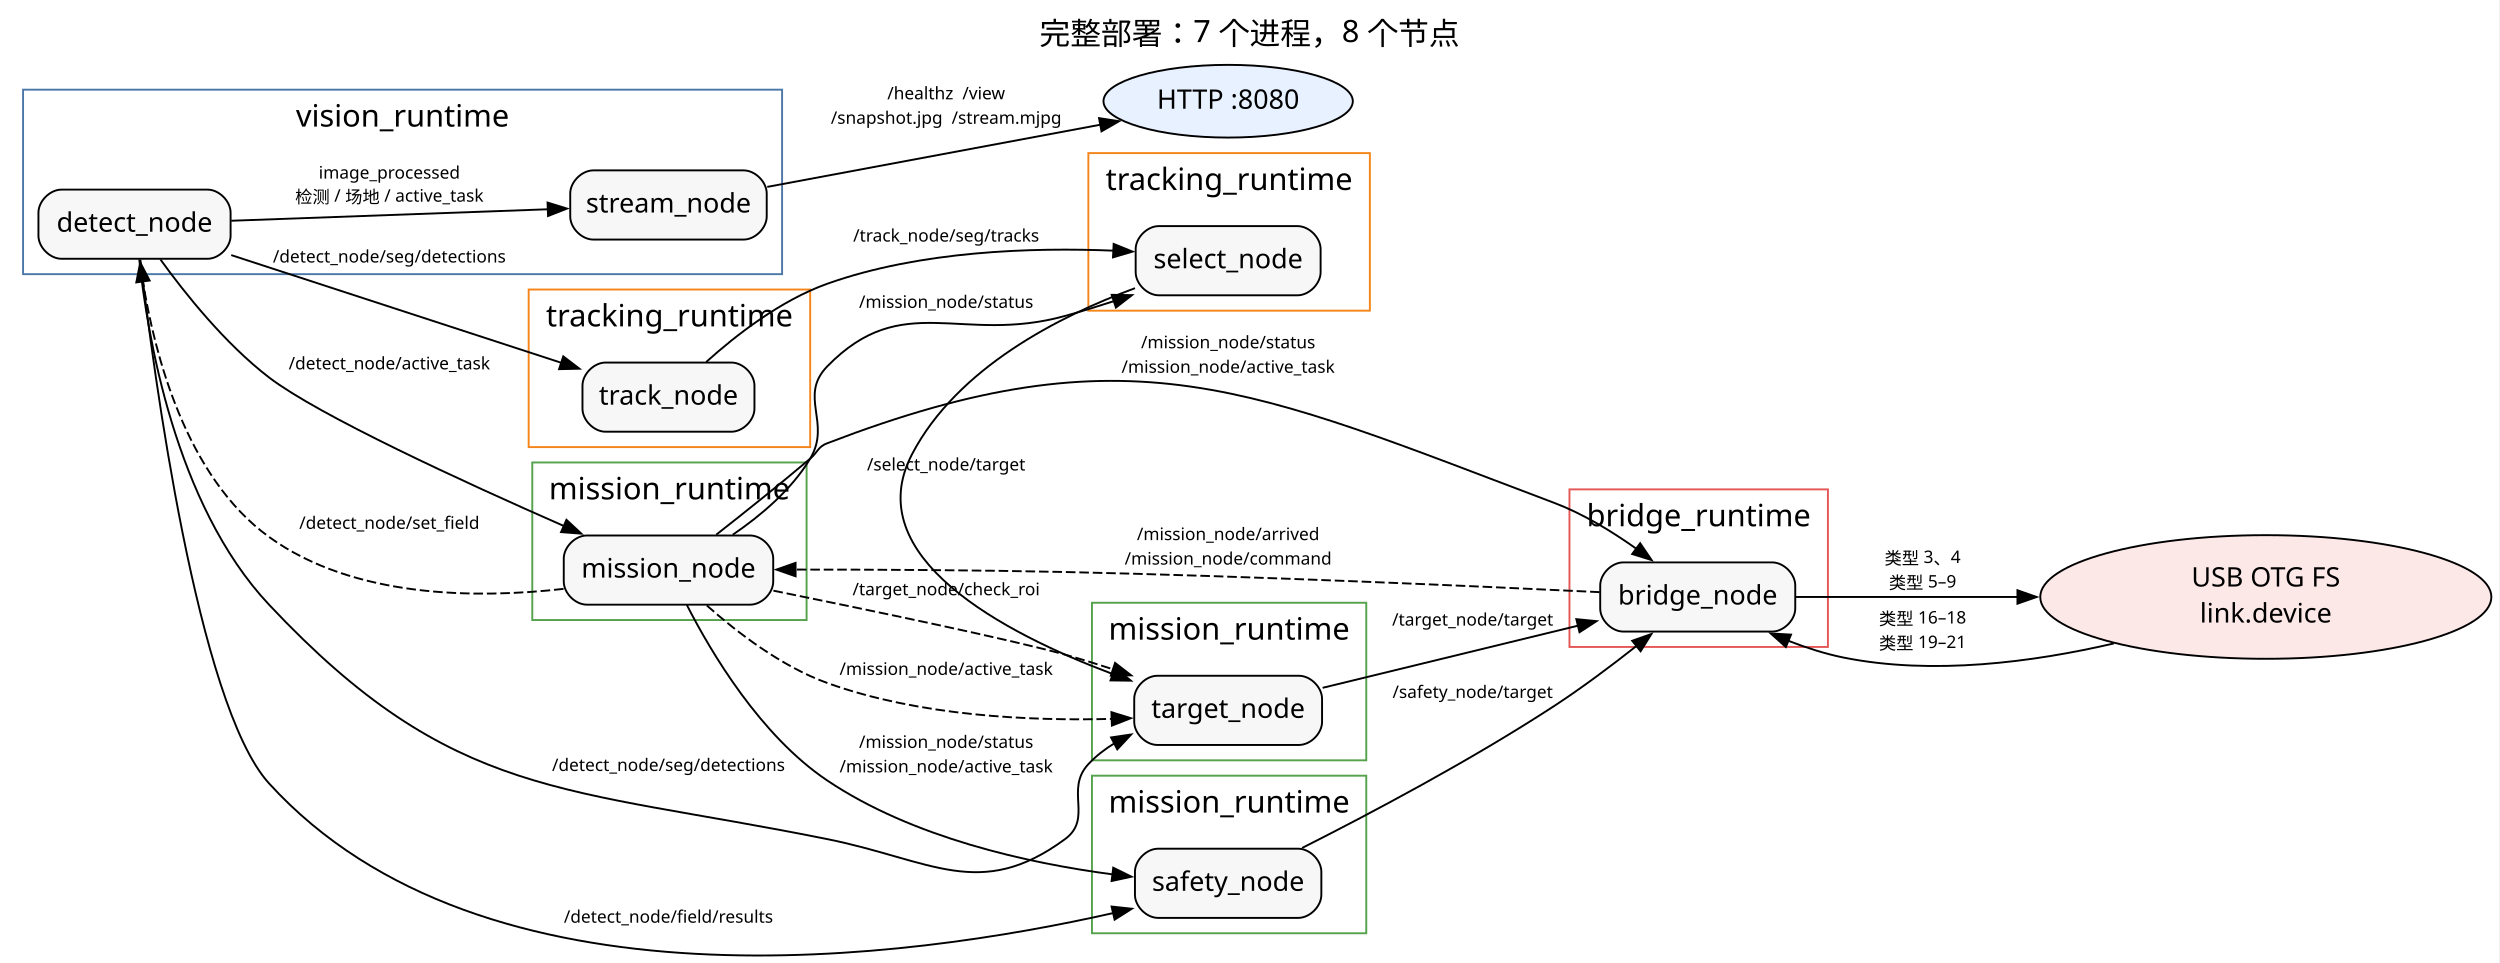
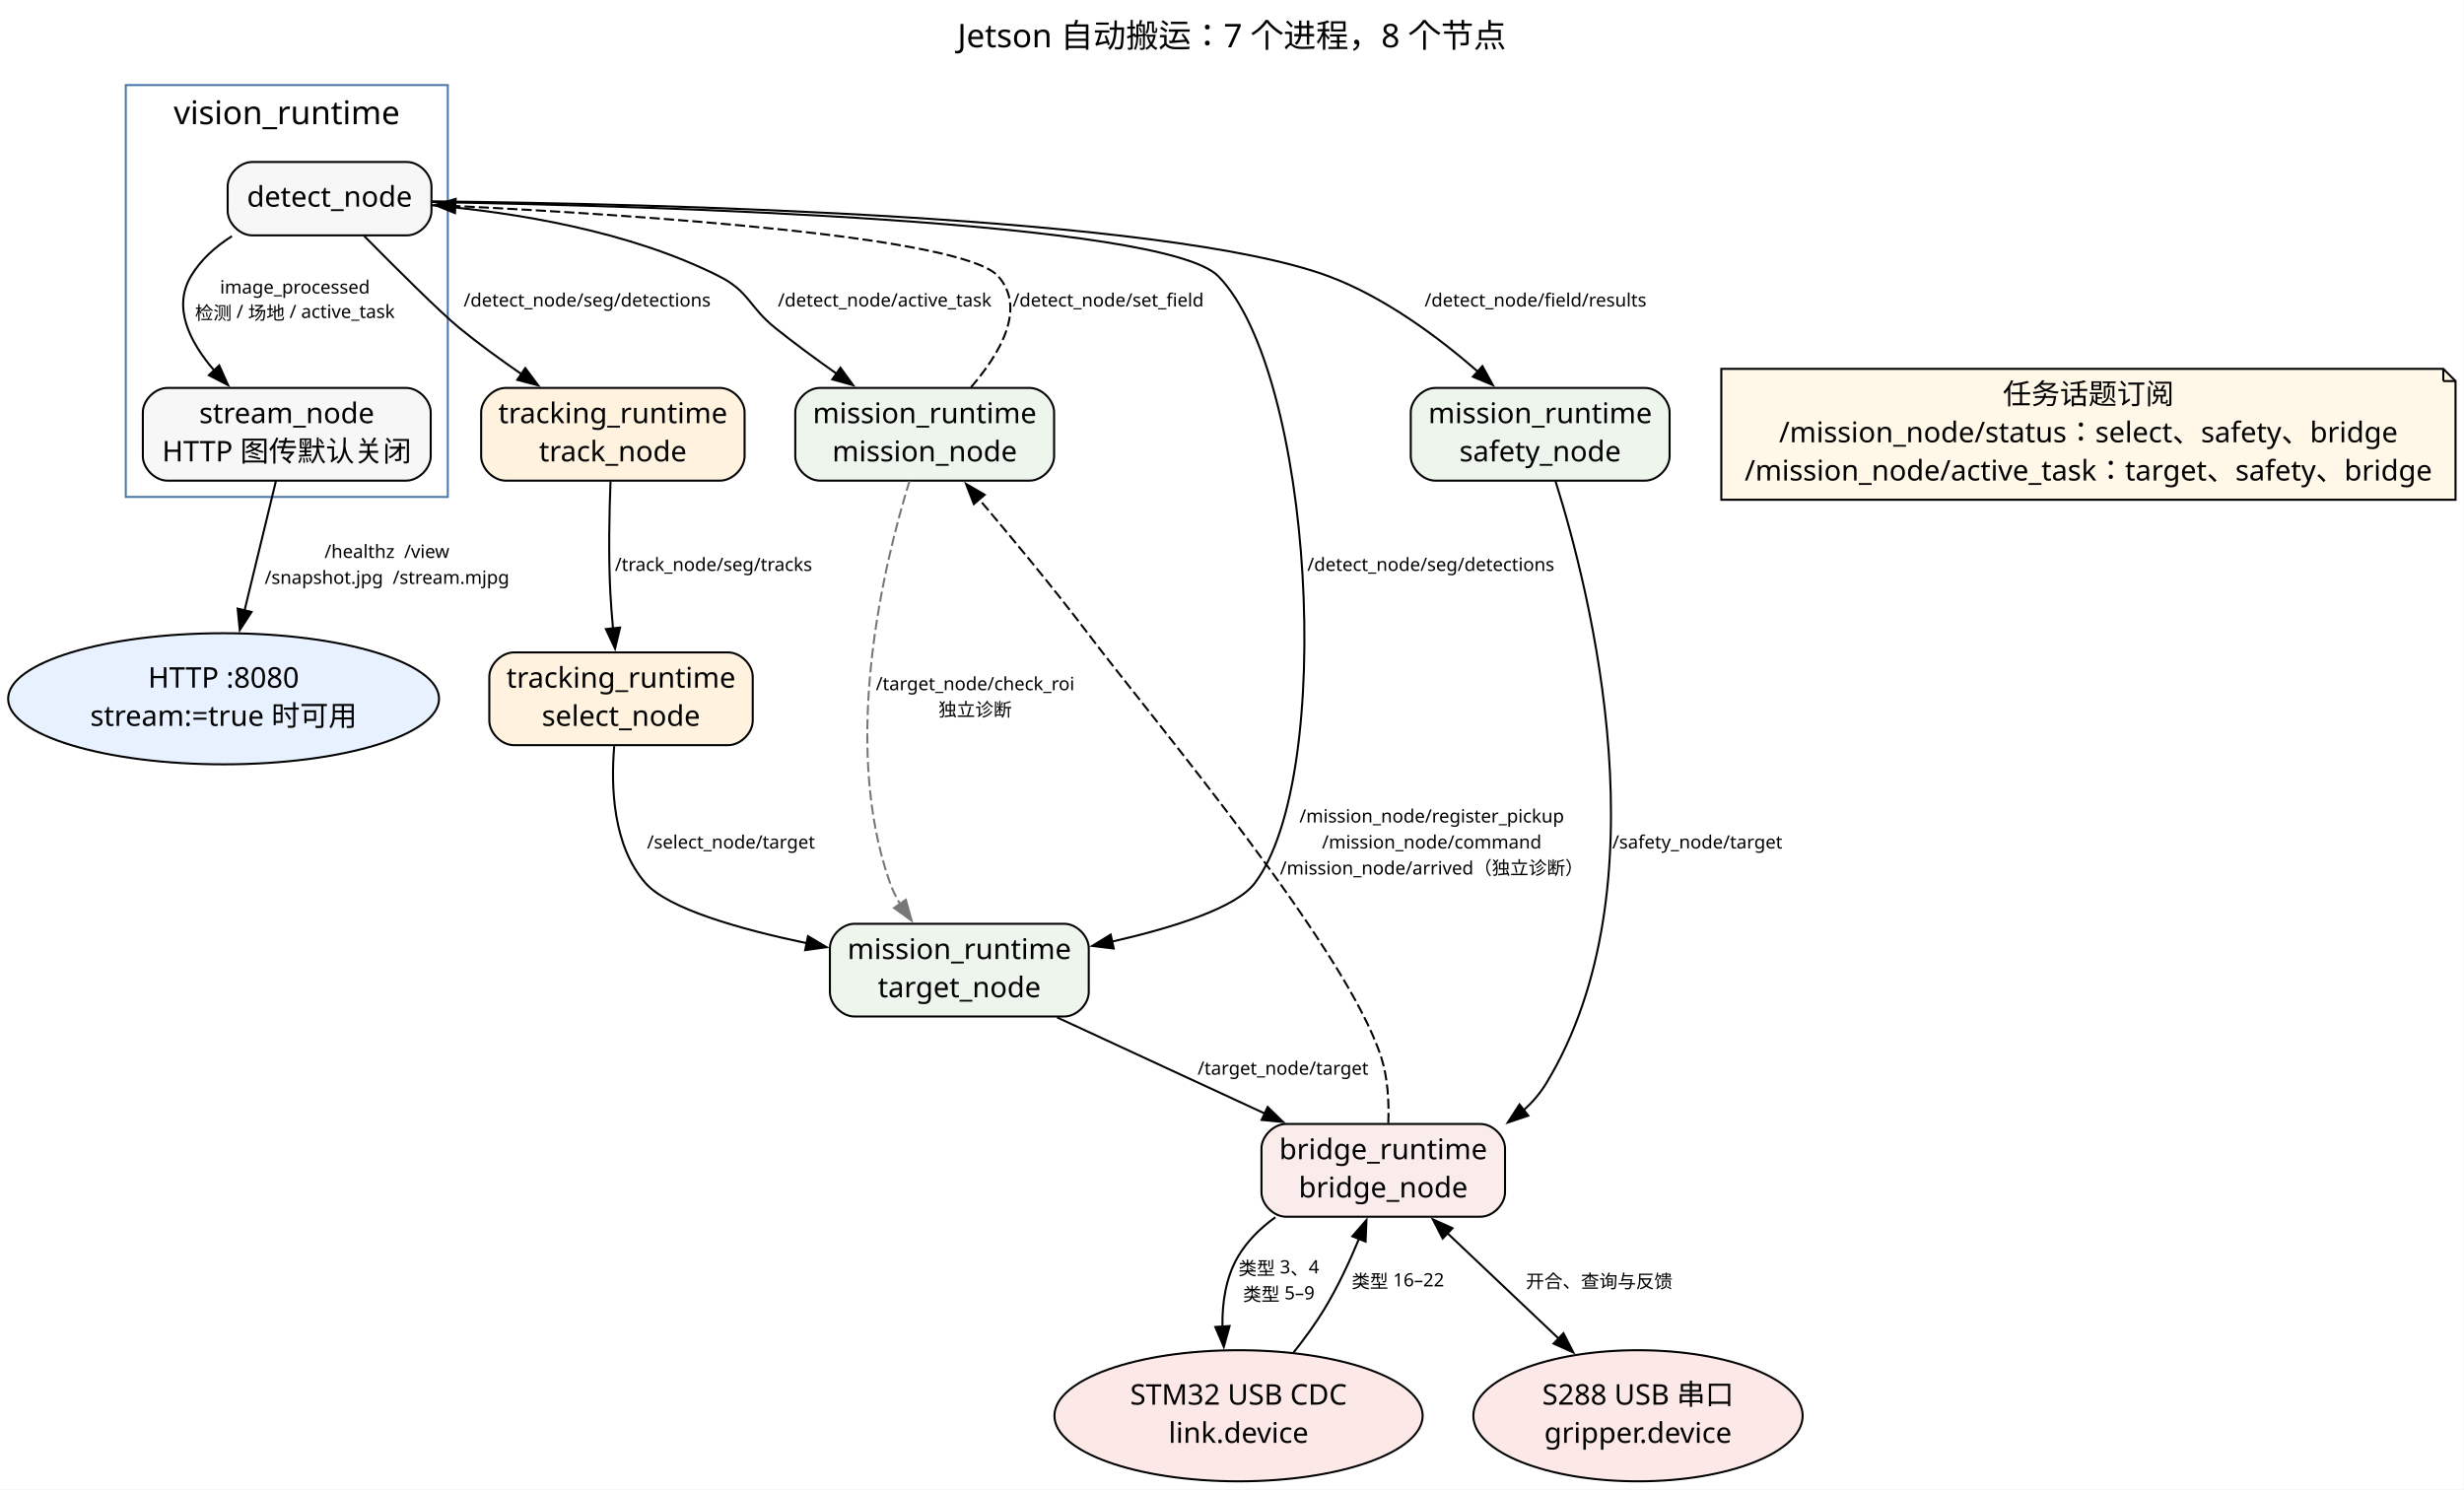
- <svg xmlns="http://www.w3.org/2000/svg" width="1301pt" height="501pt" viewBox="0.00 0.00 1301.00 501.00">
-   <g id="graph0" class="graph" transform="scale(1 1) rotate(0) translate(4 497.5)">
-     <polygon fill="white" stroke="none" points="-4,4 -4,-497.5 1296.51,-497.5 1296.51,4 -4,4" />
-     <text xml:space="preserve" text-anchor="middle" x="646.26" y="-474.3" font-family="Microsoft YaHei" font-size="16.00">完整部署：7 个进程，8 个节点</text>
+ <svg xmlns="http://www.w3.org/2000/svg" width="1209pt" height="731pt" viewBox="0.00 0.00 1209.00 731.00">
+   <g id="graph0" class="graph" transform="scale(1 1) rotate(0) translate(4 726.94)">
+     <polygon fill="white" stroke="none" points="-4,4 -4,-726.94 1204.84,-726.94 1204.84,4 -4,4" />
+     <text xml:space="preserve" text-anchor="middle" x="600.42" y="-703.74" font-family="Microsoft YaHei" font-size="16.00">Jetson 自动搬运：7 个进程，8 个节点</text>
    <g id="clust1" class="cluster">
-       <polygon fill="none" stroke="#4c78a8" points="8,-354.83 8,-450.83 403,-450.83 403,-354.83 8,-354.83" />
-       <text xml:space="preserve" text-anchor="middle" x="205.5" y="-431.63" font-family="Microsoft YaHei" font-size="16.00">vision_runtime</text>
-     </g>
-     <g id="clust2" class="cluster">
-       <polygon fill="none" stroke="#f58518" points="271.12,-264.83 271.12,-346.83 417.62,-346.83 417.62,-264.83 271.12,-264.83" />
-       <text xml:space="preserve" text-anchor="middle" x="344.38" y="-327.63" font-family="Microsoft YaHei" font-size="16.00">tracking_runtime</text>
-     </g>
-     <g id="clust3" class="cluster">
-       <polygon fill="none" stroke="#f58518" points="562.38,-335.83 562.38,-417.83 708.88,-417.83 708.88,-335.83 562.38,-335.83" />
-       <text xml:space="preserve" text-anchor="middle" x="635.63" y="-398.63" font-family="Microsoft YaHei" font-size="16.00">tracking_runtime</text>
-     </g>
-     <g id="clust4" class="cluster">
-       <polygon fill="none" stroke="#54a24b" points="273,-174.83 273,-256.83 415.75,-256.83 415.75,-174.83 273,-174.83" />
-       <text xml:space="preserve" text-anchor="middle" x="344.38" y="-237.63" font-family="Microsoft YaHei" font-size="16.00">mission_runtime</text>
-     </g>
-     <g id="clust5" class="cluster">
-       <polygon fill="none" stroke="#54a24b" points="564.25,-101.83 564.25,-183.83 707,-183.83 707,-101.83 564.25,-101.83" />
-       <text xml:space="preserve" text-anchor="middle" x="635.63" y="-164.63" font-family="Microsoft YaHei" font-size="16.00">mission_runtime</text>
-     </g>
-     <g id="clust6" class="cluster">
-       <polygon fill="none" stroke="#54a24b" points="564.25,-11.83 564.25,-93.83 707,-93.83 707,-11.83 564.25,-11.83" />
-       <text xml:space="preserve" text-anchor="middle" x="635.63" y="-74.63" font-family="Microsoft YaHei" font-size="16.00">mission_runtime</text>
-     </g>
-     <g id="clust7" class="cluster">
-       <polygon fill="none" stroke="#e45756" points="812.75,-160.83 812.75,-242.83 947.25,-242.83 947.25,-160.83 812.75,-160.83" />
-       <text xml:space="preserve" text-anchor="middle" x="880" y="-223.63" font-family="Microsoft YaHei" font-size="16.00">bridge_runtime</text>
+       <polygon fill="none" stroke="#4c78a8" points="57.71,-483.07 57.71,-685.19 215.71,-685.19 215.71,-483.07 57.71,-483.07" />
+       <text xml:space="preserve" text-anchor="middle" x="136.71" y="-665.99" font-family="Microsoft YaHei" font-size="16.00">vision_runtime</text>
    </g>
    <g id="node1" class="node">
-       <path fill="#f7f7f7" stroke="black" d="M104,-398.83C104,-398.83 28,-398.83 28,-398.83 22,-398.83 16,-392.83 16,-386.83 16,-386.83 16,-374.83 16,-374.83 16,-368.83 22,-362.83 28,-362.83 28,-362.83 104,-362.83 104,-362.83 110,-362.83 116,-368.83 116,-374.83 116,-374.83 116,-386.83 116,-386.83 116,-392.83 110,-398.83 104,-398.83" />
-       <text xml:space="preserve" text-anchor="middle" x="66" y="-376.91" font-family="Microsoft YaHei" font-size="14.00">detect_node</text>
+       <path fill="#f7f7f7" stroke="black" d="M195.71,-647.44C195.71,-647.44 119.71,-647.44 119.71,-647.44 113.71,-647.44 107.71,-641.44 107.71,-635.44 107.71,-635.44 107.71,-623.44 107.71,-623.44 107.71,-617.44 113.71,-611.44 119.71,-611.44 119.71,-611.44 195.71,-611.44 195.71,-611.44 201.71,-611.44 207.71,-617.44 207.71,-623.44 207.71,-623.44 207.71,-635.44 207.71,-635.44 207.71,-641.44 201.71,-647.44 195.71,-647.44" />
+       <text xml:space="preserve" text-anchor="middle" x="157.71" y="-625.52" font-family="Microsoft YaHei" font-size="14.00">detect_node</text>
    </g>
    <g id="node2" class="node">
-       <path fill="#f7f7f7" stroke="black" d="M383,-408.83C383,-408.83 304.75,-408.83 304.75,-408.83 298.75,-408.83 292.75,-402.83 292.75,-396.83 292.75,-396.83 292.75,-384.83 292.75,-384.83 292.75,-378.83 298.75,-372.83 304.75,-372.83 304.75,-372.83 383,-372.83 383,-372.83 389,-372.83 395,-378.83 395,-384.83 395,-384.83 395,-396.83 395,-396.83 395,-402.83 389,-408.83 383,-408.83" />
-       <text xml:space="preserve" text-anchor="middle" x="343.88" y="-386.91" font-family="Microsoft YaHei" font-size="14.00">stream_node</text>
+       <path fill="#f7f7f7" stroke="black" d="M195.34,-536.57C195.34,-536.57 78.09,-536.57 78.09,-536.57 72.09,-536.57 66.09,-530.57 66.09,-524.57 66.09,-524.57 66.09,-503.07 66.09,-503.07 66.09,-497.07 72.09,-491.07 78.09,-491.07 78.09,-491.07 195.34,-491.07 195.34,-491.07 201.34,-491.07 207.34,-497.07 207.34,-503.07 207.34,-503.07 207.34,-524.57 207.34,-524.57 207.34,-530.57 201.34,-536.57 195.34,-536.57" />
+       <text xml:space="preserve" text-anchor="middle" x="136.71" y="-519.27" font-family="Microsoft YaHei" font-size="14.00">stream_node</text>
+       <text xml:space="preserve" text-anchor="middle" x="136.71" y="-500.52" font-family="Microsoft YaHei" font-size="14.00">HTTP 图传默认关闭</text>
    </g>
    <g id="edge4" class="edge">
-       <path fill="none" stroke="black" d="M116.32,-382.62C162.48,-384.29 231.58,-386.8 281.33,-388.6" />
-       <polygon fill="black" stroke="black" points="280.95,-392.09 291.07,-388.95 281.2,-385.09 280.95,-392.09" />
-       <text xml:space="preserve" text-anchor="middle" x="198.62" y="-404.55" font-family="Microsoft YaHei" font-size="9.00">image_processed</text>
-       <text xml:space="preserve" text-anchor="middle" x="198.62" y="-391.8" font-family="Microsoft YaHei" font-size="9.00">检测 / 场地 / active_task</text>
+       <path fill="none" stroke="black" d="M109.8,-611.04C101.78,-605.96 94.52,-599.53 89.71,-591.44 80.6,-576.11 88.99,-559.2 101.07,-545.17" />
+       <polygon fill="black" stroke="black" points="103.57,-547.62 107.91,-537.95 98.49,-542.81 103.57,-547.62" />
+       <text xml:space="preserve" text-anchor="middle" x="140.71" y="-582.89" font-family="Microsoft YaHei" font-size="9.00">image_processed</text>
+       <text xml:space="preserve" text-anchor="middle" x="140.71" y="-570.14" font-family="Microsoft YaHei" font-size="9.00">检测 / 场地 / active_task</text>
    </g>
    <g id="node3" class="node">
-       <path fill="#f7f7f7" stroke="black" d="M376.62,-308.83C376.62,-308.83 311.12,-308.83 311.12,-308.83 305.12,-308.83 299.12,-302.83 299.12,-296.83 299.12,-296.83 299.12,-284.83 299.12,-284.83 299.12,-278.83 305.12,-272.83 311.12,-272.83 311.12,-272.83 376.62,-272.83 376.62,-272.83 382.62,-272.83 388.62,-278.83 388.62,-284.83 388.62,-284.83 388.62,-296.83 388.62,-296.83 388.62,-302.83 382.62,-308.83 376.62,-308.83" />
-       <text xml:space="preserve" text-anchor="middle" x="343.88" y="-286.91" font-family="Microsoft YaHei" font-size="14.00">track_node</text>
+       <path fill="#fff3df" stroke="black" d="M349.34,-536.57C349.34,-536.57 244.09,-536.57 244.09,-536.57 238.09,-536.57 232.09,-530.57 232.09,-524.57 232.09,-524.57 232.09,-503.07 232.09,-503.07 232.09,-497.07 238.09,-491.07 244.09,-491.07 244.09,-491.07 349.34,-491.07 349.34,-491.07 355.34,-491.07 361.34,-497.07 361.34,-503.07 361.34,-503.07 361.34,-524.57 361.34,-524.57 361.34,-530.57 355.34,-536.57 349.34,-536.57" />
+       <text xml:space="preserve" text-anchor="middle" x="296.71" y="-519.27" font-family="Microsoft YaHei" font-size="14.00">tracking_runtime</text>
+       <text xml:space="preserve" text-anchor="middle" x="296.71" y="-500.52" font-family="Microsoft YaHei" font-size="14.00">track_node</text>
    </g>
    <g id="edge1" class="edge">
-       <path fill="none" stroke="black" d="M116.32,-364.74C164.59,-348.99 237.96,-325.06 288.04,-308.72" />
-       <polygon fill="black" stroke="black" points="289.12,-312.05 297.54,-305.62 286.95,-305.39 289.12,-312.05" />
-       <text xml:space="preserve" text-anchor="middle" x="198.62" y="-360.89" font-family="Microsoft YaHei" font-size="9.00">/detect_node/seg/detections</text>
+       <path fill="none" stroke="black" d="M174.72,-611.09C190.2,-595.41 212.05,-573.65 221.46,-565.94 231.01,-558.13 241.73,-550.32 252.02,-543.25" />
+       <polygon fill="black" stroke="black" points="253.73,-546.32 260.06,-537.83 249.81,-540.52 253.73,-546.32" />
+       <text xml:space="preserve" text-anchor="middle" x="284.09" y="-576.52" font-family="Microsoft YaHei" font-size="9.00">/detect_node/seg/detections</text>
    </g>
    <g id="node5" class="node">
-       <path fill="#f7f7f7" stroke="black" d="M386.38,-218.83C386.38,-218.83 301.38,-218.83 301.38,-218.83 295.38,-218.83 289.38,-212.83 289.38,-206.83 289.38,-206.83 289.38,-194.83 289.38,-194.83 289.38,-188.83 295.38,-182.83 301.38,-182.83 301.38,-182.83 386.38,-182.83 386.38,-182.83 392.38,-182.83 398.38,-188.83 398.38,-194.83 398.38,-194.83 398.38,-206.83 398.38,-206.83 398.38,-212.83 392.38,-218.83 386.38,-218.83" />
-       <text xml:space="preserve" text-anchor="middle" x="343.88" y="-196.91" font-family="Microsoft YaHei" font-size="14.00">mission_node</text>
+       <path fill="#edf5ed" stroke="black" d="M501.21,-536.57C501.21,-536.57 398.21,-536.57 398.21,-536.57 392.21,-536.57 386.21,-530.57 386.21,-524.57 386.21,-524.57 386.21,-503.07 386.21,-503.07 386.21,-497.07 392.21,-491.07 398.21,-491.07 398.21,-491.07 501.21,-491.07 501.21,-491.07 507.21,-491.07 513.21,-497.07 513.21,-503.07 513.21,-503.07 513.21,-524.57 513.21,-524.57 513.21,-530.57 507.21,-536.57 501.21,-536.57" />
+       <text xml:space="preserve" text-anchor="middle" x="449.71" y="-519.27" font-family="Microsoft YaHei" font-size="14.00">mission_runtime</text>
+       <text xml:space="preserve" text-anchor="middle" x="449.71" y="-500.52" font-family="Microsoft YaHei" font-size="14.00">mission_node</text>
    </g>
    <g id="edge5" class="edge">
-       <path fill="none" stroke="black" d="M79.5,-362.46C92.14,-344.94 113.05,-318.69 136,-301.08 161.55,-281.48 237.1,-246.75 289.46,-223.76" />
-       <polygon fill="black" stroke="black" points="290.78,-227 298.54,-219.79 287.97,-220.59 290.78,-227" />
-       <text xml:space="preserve" text-anchor="middle" x="198.62" y="-305.28" font-family="Microsoft YaHei" font-size="9.00">/detect_node/active_task</text>
+       <path fill="none" stroke="black" d="M208,-626.2C247.99,-622.69 304.38,-613.81 348.71,-591.44 363.67,-583.9 363.4,-576.43 376.46,-565.94 385.9,-558.37 396.4,-550.66 406.42,-543.6" />
+       <polygon fill="black" stroke="black" points="408.38,-546.5 414.6,-537.92 404.39,-540.75 408.38,-546.5" />
+       <text xml:space="preserve" text-anchor="middle" x="430.09" y="-576.52" font-family="Microsoft YaHei" font-size="9.00">/detect_node/active_task</text>
    </g>
    <g id="node6" class="node">
-       <path fill="#f7f7f7" stroke="black" d="M672,-145.83C672,-145.83 598.25,-145.83 598.25,-145.83 592.25,-145.83 586.25,-139.83 586.25,-133.83 586.25,-133.83 586.25,-121.83 586.25,-121.83 586.25,-115.83 592.25,-109.83 598.25,-109.83 598.25,-109.83 672,-109.83 672,-109.83 678,-109.83 684,-115.83 684,-121.83 684,-121.83 684,-133.83 684,-133.83 684,-139.83 678,-145.83 672,-145.83" />
-       <text xml:space="preserve" text-anchor="middle" x="635.13" y="-123.91" font-family="Microsoft YaHei" font-size="14.00">target_node</text>
+       <path fill="#edf5ed" stroke="black" d="M518.21,-273.6C518.21,-273.6 415.21,-273.6 415.21,-273.6 409.21,-273.6 403.21,-267.6 403.21,-261.6 403.21,-261.6 403.21,-240.1 403.21,-240.1 403.21,-234.1 409.21,-228.1 415.21,-228.1 415.21,-228.1 518.21,-228.1 518.21,-228.1 524.21,-228.1 530.21,-234.1 530.21,-240.1 530.21,-240.1 530.21,-261.6 530.21,-261.6 530.21,-267.6 524.21,-273.6 518.21,-273.6" />
+       <text xml:space="preserve" text-anchor="middle" x="466.71" y="-256.3" font-family="Microsoft YaHei" font-size="14.00">mission_runtime</text>
+       <text xml:space="preserve" text-anchor="middle" x="466.71" y="-237.55" font-family="Microsoft YaHei" font-size="14.00">target_node</text>
    </g>
    <g id="edge2" class="edge">
-       <path fill="none" stroke="black" d="M68.48,-362.46C72.51,-324.17 86.89,-235.09 136,-182.83 231.89,-80.78 289.22,-88.49 426.5,-60.83 480.42,-49.97 505.96,-28.22 550.25,-60.83 564.87,-71.59 550,-86.55 562.38,-99.83 566.32,-104.06 570.98,-107.66 576,-110.73" />
-       <polygon fill="black" stroke="black" points="574.19,-113.73 584.67,-115.28 577.44,-107.53 574.19,-113.73" />
-       <text xml:space="preserve" text-anchor="middle" x="343.88" y="-96.28" font-family="Microsoft YaHei" font-size="9.00">/detect_node/seg/detections</text>
+       <path fill="none" stroke="black" d="M208.17,-627.78C317.19,-625.83 567.13,-618.44 593.71,-591.44 640.24,-544.2 651.59,-346.58 611.71,-293.6 602.63,-281.53 572.3,-271.86 541.71,-264.88" />
+       <polygon fill="black" stroke="black" points="542.46,-261.46 531.94,-262.75 540.97,-268.3 542.46,-261.46" />
+       <text xml:space="preserve" text-anchor="middle" x="698.05" y="-446.77" font-family="Microsoft YaHei" font-size="9.00">/detect_node/seg/detections</text>
    </g>
    <g id="node7" class="node">
-       <path fill="#f7f7f7" stroke="black" d="M671.63,-55.83C671.63,-55.83 598.63,-55.83 598.63,-55.83 592.63,-55.83 586.63,-49.83 586.63,-43.83 586.63,-43.83 586.63,-31.83 586.63,-31.83 586.63,-25.83 592.63,-19.83 598.63,-19.83 598.63,-19.83 671.63,-19.83 671.63,-19.83 677.63,-19.83 683.63,-25.83 683.63,-31.83 683.63,-31.83 683.63,-43.83 683.63,-43.83 683.63,-49.83 677.63,-55.83 671.63,-55.83" />
-       <text xml:space="preserve" text-anchor="middle" x="635.13" y="-33.91" font-family="Microsoft YaHei" font-size="14.00">safety_node</text>
+       <path fill="#edf5ed" stroke="black" d="M803.21,-536.57C803.21,-536.57 700.21,-536.57 700.21,-536.57 694.21,-536.57 688.21,-530.57 688.21,-524.57 688.21,-524.57 688.21,-503.07 688.21,-503.07 688.21,-497.07 694.21,-491.07 700.21,-491.07 700.21,-491.07 803.21,-491.07 803.21,-491.07 809.21,-491.07 815.21,-497.07 815.21,-503.07 815.21,-503.07 815.21,-524.57 815.21,-524.57 815.21,-530.57 809.21,-536.57 803.21,-536.57" />
+       <text xml:space="preserve" text-anchor="middle" x="751.71" y="-519.27" font-family="Microsoft YaHei" font-size="14.00">mission_runtime</text>
+       <text xml:space="preserve" text-anchor="middle" x="751.71" y="-500.52" font-family="Microsoft YaHei" font-size="14.00">safety_node</text>
    </g>
    <g id="edge3" class="edge">
-       <path fill="none" stroke="black" d="M69.04,-362.42C75.73,-305.02 98.77,-130.72 136,-89.83 247.69,32.84 469.59,1.54 575.38,-22.36" />
-       <polygon fill="black" stroke="black" points="574.47,-25.74 585,-24.59 576.05,-18.92 574.47,-25.74" />
-       <text xml:space="preserve" text-anchor="middle" x="343.88" y="-17.32" font-family="Microsoft YaHei" font-size="9.00">/detect_node/field/results</text>
+       <path fill="none" stroke="black" d="M207.93,-628.15C316.18,-626.95 568.13,-620.96 647.71,-591.44 675.25,-581.23 701.82,-561.42 721.22,-544.5" />
+       <polygon fill="black" stroke="black" points="723.37,-547.27 728.48,-537.98 718.7,-542.06 723.37,-547.27" />
+       <text xml:space="preserve" text-anchor="middle" x="749.42" y="-576.52" font-family="Microsoft YaHei" font-size="9.00">/detect_node/field/results</text>
    </g>
    <g id="node9" class="node">
-       <ellipse fill="#e8f1ff" stroke="black" cx="635.13" cy="-444.83" rx="64.88" ry="18.92" />
-       <text xml:space="preserve" text-anchor="middle" x="635.13" y="-440.91" font-family="Microsoft YaHei" font-size="14.00">HTTP :8080</text>
+       <ellipse fill="#e8f1ff" stroke="black" cx="105.71" cy="-384.02" rx="105.71" ry="32.17" />
+       <text xml:space="preserve" text-anchor="middle" x="105.71" y="-389.47" font-family="Microsoft YaHei" font-size="14.00">HTTP :8080</text>
+       <text xml:space="preserve" text-anchor="middle" x="105.71" y="-370.72" font-family="Microsoft YaHei" font-size="14.00">stream:=true 时可用</text>
    </g>
-     <g id="edge17" class="edge">
-       <path fill="none" stroke="black" d="M395.26,-400.24C443.36,-409.22 516.1,-422.8 568.67,-432.61" />
-       <polygon fill="black" stroke="black" points="567.94,-436.03 578.41,-434.43 569.23,-429.15 567.94,-436.03" />
-       <text xml:space="preserve" text-anchor="middle" x="488.38" y="-445.82" font-family="Microsoft YaHei" font-size="9.00">/healthz  /view</text>
-       <text xml:space="preserve" text-anchor="middle" x="488.38" y="-433.07" font-family="Microsoft YaHei" font-size="9.00">/snapshot.jpg  /stream.mjpg</text>
+     <g id="edge13" class="edge">
+       <path fill="none" stroke="black" d="M131.38,-490.85C127.16,-473.43 121.13,-448.56 115.97,-427.31" />
+       <polygon fill="black" stroke="black" points="119.41,-426.63 113.65,-417.73 112.6,-428.28 119.41,-426.63" />
+       <text xml:space="preserve" text-anchor="middle" x="185.86" y="-453.14" font-family="Microsoft YaHei" font-size="9.00">/healthz  /view</text>
+       <text xml:space="preserve" text-anchor="middle" x="185.86" y="-440.39" font-family="Microsoft YaHei" font-size="9.00">/snapshot.jpg  /stream.mjpg</text>
    </g>
    <g id="node4" class="node">
-       <path fill="#f7f7f7" stroke="black" d="M671.25,-379.83C671.25,-379.83 599,-379.83 599,-379.83 593,-379.83 587,-373.83 587,-367.83 587,-367.83 587,-355.83 587,-355.83 587,-349.83 593,-343.83 599,-343.83 599,-343.83 671.25,-343.83 671.25,-343.83 677.25,-343.83 683.25,-349.83 683.25,-355.83 683.25,-355.83 683.25,-367.83 683.25,-367.83 683.25,-373.83 677.25,-379.83 671.25,-379.83" />
-       <text xml:space="preserve" text-anchor="middle" x="635.13" y="-357.91" font-family="Microsoft YaHei" font-size="14.00">select_node</text>
+       <path fill="#fff3df" stroke="black" d="M353.34,-406.77C353.34,-406.77 248.09,-406.77 248.09,-406.77 242.09,-406.77 236.09,-400.77 236.09,-394.77 236.09,-394.77 236.09,-373.27 236.09,-373.27 236.09,-367.27 242.09,-361.27 248.09,-361.27 248.09,-361.27 353.34,-361.27 353.34,-361.27 359.34,-361.27 365.34,-367.27 365.34,-373.27 365.34,-373.27 365.34,-394.77 365.34,-394.77 365.34,-400.77 359.34,-406.77 353.34,-406.77" />
+       <text xml:space="preserve" text-anchor="middle" x="300.71" y="-389.47" font-family="Microsoft YaHei" font-size="14.00">tracking_runtime</text>
+       <text xml:space="preserve" text-anchor="middle" x="300.71" y="-370.72" font-family="Microsoft YaHei" font-size="14.00">select_node</text>
    </g>
    <g id="edge7" class="edge">
-       <path fill="none" stroke="black" d="M363.5,-309.12C378.96,-323.04 402.28,-341.22 426.5,-349.83 474.64,-366.96 533.01,-368.82 575.59,-367.05" />
-       <polygon fill="black" stroke="black" points="575.55,-370.56 585.37,-366.56 575.2,-363.57 575.55,-370.56" />
-       <text xml:space="preserve" text-anchor="middle" x="488.38" y="-371.78" font-family="Microsoft YaHei" font-size="9.00">/track_node/seg/tracks</text>
+       <path fill="none" stroke="black" d="M295.56,-490.67C294.96,-475.36 294.52,-454.53 295.46,-436.19 295.76,-430.38 296.25,-424.2 296.81,-418.23" />
+       <polygon fill="black" stroke="black" points="300.25,-418.96 297.79,-408.65 293.29,-418.24 300.25,-418.96" />
+       <text xml:space="preserve" text-anchor="middle" x="346.09" y="-446.77" font-family="Microsoft YaHei" font-size="9.00">/track_node/seg/tracks</text>
    </g>
    <g id="edge8" class="edge">
-       <path fill="none" stroke="black" d="M586.65,-347.53C547.11,-332.95 494.1,-305.99 470.67,-261.21 442.79,-207.93 517.67,-168.28 575.39,-146.6" />
-       <polygon fill="black" stroke="black" points="576.31,-149.99 584.51,-143.28 573.92,-143.41 576.31,-149.99" />
-       <text xml:space="preserve" text-anchor="middle" x="488.38" y="-252.66" font-family="Microsoft YaHei" font-size="9.00">/select_node/target</text>
+       <path fill="none" stroke="black" d="M297.37,-360.77C295.68,-340.79 296.71,-311.85 312.71,-293.6 323.71,-281.05 358.46,-271.07 392.17,-264.01" />
+       <polygon fill="black" stroke="black" points="392.45,-267.53 401.56,-262.12 391.07,-260.66 392.45,-267.53" />
+       <text xml:space="preserve" text-anchor="middle" x="354.71" y="-310.55" font-family="Microsoft YaHei" font-size="9.00">/select_node/target</text>
    </g>
    <g id="edge6" class="edge">
-       <path fill="none" stroke="black" stroke-dasharray="5,2" d="M289.27,-191.05C244.14,-185.9 180.09,-186.17 136,-218.08 92.7,-249.42 76.38,-313.44 70.37,-351.17" />
-       <polygon fill="black" stroke="black" points="66.93,-350.53 68.98,-360.92 73.86,-351.52 66.93,-350.53" />
-       <text xml:space="preserve" text-anchor="middle" x="198.62" y="-222.28" font-family="Microsoft YaHei" font-size="9.00">/detect_node/set_field</text>
+       <path fill="none" stroke="black" stroke-dasharray="5,2" d="M472.45,-536.92C486.66,-553.39 499.81,-575.66 485.71,-591.44 468.31,-610.91 309.43,-621.42 219.35,-625.85" />
+       <polygon fill="black" stroke="black" points="219.25,-622.35 209.43,-626.32 219.58,-629.34 219.25,-622.35" />
+       <text xml:space="preserve" text-anchor="middle" x="539.74" y="-576.52" font-family="Microsoft YaHei" font-size="9.00">/detect_node/set_field</text>
    </g>
    <g id="edge9" class="edge">
-       <path fill="none" stroke="black" d="M377.33,-219.23C391.87,-229.12 407.9,-242.62 417.62,-258.83 428.78,-277.44 411.36,-291.29 426.5,-306.83 465.73,-347.1 496.06,-318.1 550.25,-333.08 558.6,-335.39 567.32,-338.07 575.86,-340.85" />
-       <polygon fill="black" stroke="black" points="574.51,-344.08 585.1,-343.92 576.72,-337.44 574.51,-344.08" />
-       <text xml:space="preserve" text-anchor="middle" x="488.38" y="-337.28" font-family="Microsoft YaHei" font-size="9.00">/mission_node/status</text>
+       <path fill="none" stroke="#777777" stroke-dasharray="5,2" d="M442.26,-490.88C429.77,-450.51 408.28,-362.29 432.71,-293.6 433.97,-290.07 435.66,-286.63 437.62,-283.33" />
+       <polygon fill="#777777" stroke="#777777" points="440.46,-285.38 443.29,-275.17 434.71,-281.39 440.46,-285.38" />
+       <text xml:space="preserve" text-anchor="middle" x="474.46" y="-388.22" font-family="Microsoft YaHei" font-size="9.00">/target_node/check_roi</text>
+       <text xml:space="preserve" text-anchor="middle" x="474.46" y="-375.47" font-family="Microsoft YaHei" font-size="9.00">独立诊断</text>
+     </g>
+     <g id="node8" class="node">
+       <path fill="#fbecec" stroke="black" d="M722.46,-175.35C722.46,-175.35 626.96,-175.35 626.96,-175.35 620.96,-175.35 614.96,-169.35 614.96,-163.35 614.96,-163.35 614.96,-141.85 614.96,-141.85 614.96,-135.85 620.96,-129.85 626.96,-129.85 626.96,-129.85 722.46,-129.85 722.46,-129.85 728.46,-129.85 734.46,-135.85 734.46,-141.85 734.46,-141.85 734.46,-163.35 734.46,-163.35 734.46,-169.35 728.46,-175.35 722.46,-175.35" />
+       <text xml:space="preserve" text-anchor="middle" x="674.71" y="-158.05" font-family="Microsoft YaHei" font-size="14.00">bridge_runtime</text>
+       <text xml:space="preserve" text-anchor="middle" x="674.71" y="-139.3" font-family="Microsoft YaHei" font-size="14.00">bridge_node</text>
    </g>
    <g id="edge10" class="edge">
-       <path fill="none" stroke="black" stroke-dasharray="5,2" d="M363.85,-182.4C379.34,-168.62 402.52,-150.73 426.5,-142.08 474.29,-124.84 532.22,-122.24 574.73,-123.4" />
-       <polygon fill="black" stroke="black" points="574.38,-126.89 584.5,-123.75 574.64,-119.89 574.38,-126.89" />
-       <text xml:space="preserve" text-anchor="middle" x="488.38" y="-146.28" font-family="Microsoft YaHei" font-size="9.00">/mission_node/active_task</text>
+       <path fill="none" stroke="black" d="M514.69,-227.64C545.11,-213.57 584.65,-195.27 616.81,-180.39" />
+       <polygon fill="black" stroke="black" points="617.99,-183.7 625.6,-176.32 615.05,-177.35 617.99,-183.7" />
+       <text xml:space="preserve" text-anchor="middle" x="625.54" y="-199.55" font-family="Microsoft YaHei" font-size="9.00">/target_node/target</text>
    </g>
    <g id="edge11" class="edge">
-       <path fill="none" stroke="black" stroke-dasharray="5,2" d="M398.48,-190.12C449.41,-179.8 522.24,-164.64 550.25,-156.83 558.4,-154.56 566.92,-151.92 575.27,-149.19" />
-       <polygon fill="black" stroke="black" points="576.29,-152.54 584.66,-146.04 574.07,-145.9 576.29,-152.54" />
-       <text xml:space="preserve" text-anchor="middle" x="488.38" y="-187.73" font-family="Microsoft YaHei" font-size="9.00">/target_node/check_roi</text>
+       <path fill="none" stroke="black" d="M759.25,-490.75C776.48,-436.01 813,-291.51 754.71,-195.35 751.69,-190.37 747.87,-185.95 743.53,-182.04" />
+       <polygon fill="black" stroke="black" points="745.87,-179.43 735.82,-176.07 741.58,-184.96 745.87,-179.43" />
+       <text xml:space="preserve" text-anchor="middle" x="828.83" y="-310.55" font-family="Microsoft YaHei" font-size="9.00">/safety_node/target</text>
    </g>
    <g id="edge12" class="edge">
-       <path fill="none" stroke="black" d="M353.44,-182.67C365.97,-158.11 391.65,-114.72 426.5,-91.33 470.9,-61.52 530.85,-48.32 574.92,-42.48" />
-       <polygon fill="black" stroke="black" points="575.33,-45.95 584.83,-41.26 574.48,-39.01 575.33,-45.95" />
-       <text xml:space="preserve" text-anchor="middle" x="488.38" y="-108.28" font-family="Microsoft YaHei" font-size="9.00">/mission_node/status</text>
-       <text xml:space="preserve" text-anchor="middle" x="488.38" y="-95.53" font-family="Microsoft YaHei" font-size="9.00">/mission_node/active_task</text>
+       <path fill="none" stroke="black" stroke-dasharray="5,2" d="M677.19,-175.82C677.58,-185.9 677.02,-197.83 673.71,-208.1 656.46,-261.62 563.68,-371.37 529.71,-416.19 512.64,-438.72 492.32,-463.23 476.43,-481.94" />
+       <polygon fill="black" stroke="black" points="473.84,-479.59 470.01,-489.46 479.16,-484.13 473.84,-479.59" />
+       <text xml:space="preserve" text-anchor="middle" x="698.49" y="-323.3" font-family="Microsoft YaHei" font-size="9.00">/mission_node/register_pickup</text>
+       <text xml:space="preserve" text-anchor="middle" x="698.49" y="-310.55" font-family="Microsoft YaHei" font-size="9.00">/mission_node/command</text>
+       <text xml:space="preserve" text-anchor="middle" x="698.49" y="-297.8" font-family="Microsoft YaHei" font-size="9.00">/mission_node/arrived（独立诊断）</text>
    </g>
-     <g id="node8" class="node">
-       <path fill="#f7f7f7" stroke="black" d="M918.25,-204.83C918.25,-204.83 840.75,-204.83 840.75,-204.83 834.75,-204.83 828.75,-198.83 828.75,-192.83 828.75,-192.83 828.75,-180.83 828.75,-180.83 828.75,-174.83 834.75,-168.83 840.75,-168.83 840.75,-168.83 918.25,-168.83 918.25,-168.83 924.25,-168.83 930.25,-174.83 930.25,-180.83 930.25,-180.83 930.25,-192.83 930.25,-192.83 930.25,-198.83 924.25,-204.83 918.25,-204.83" />
-       <text xml:space="preserve" text-anchor="middle" x="879.5" y="-182.91" font-family="Microsoft YaHei" font-size="14.00">bridge_node</text>
+     <g id="node10" class="node">
+       <ellipse fill="#fde8e8" stroke="black" cx="603.71" cy="-32.17" rx="90.33" ry="32.17" />
+       <text xml:space="preserve" text-anchor="middle" x="603.71" y="-37.62" font-family="Microsoft YaHei" font-size="14.00">STM32 USB CDC</text>
+       <text xml:space="preserve" text-anchor="middle" x="603.71" y="-18.87" font-family="Microsoft YaHei" font-size="14.00">link.device</text>
+     </g>
+     <g id="edge14" class="edge">
+       <path fill="none" stroke="black" d="M621.76,-129.58C614.34,-124.22 607.72,-117.7 603.21,-109.85 597.4,-99.72 595.63,-87.52 595.81,-75.87" />
+       <polygon fill="black" stroke="black" points="599.3,-76.21 596.47,-66 592.31,-75.75 599.3,-76.21" />
+       <text xml:space="preserve" text-anchor="middle" x="623.46" y="-101.3" font-family="Microsoft YaHei" font-size="9.00">类型 3、4</text>
+       <text xml:space="preserve" text-anchor="middle" x="623.46" y="-88.55" font-family="Microsoft YaHei" font-size="9.00">类型 5–9</text>
+     </g>
+     <g id="node11" class="node">
+       <ellipse fill="#fde8e8" stroke="black" cx="799.71" cy="-32.17" rx="80.79" ry="32.17" />
+       <text xml:space="preserve" text-anchor="middle" x="799.71" y="-37.62" font-family="Microsoft YaHei" font-size="14.00">S288 USB 串口</text>
+       <text xml:space="preserve" text-anchor="middle" x="799.71" y="-18.87" font-family="Microsoft YaHei" font-size="14.00">gripper.device</text>
+     </g>
+     <g id="edge16" class="edge">
+       <path fill="none" stroke="black" d="M706.1,-121.86C722.81,-106.03 743.5,-86.42 761.18,-69.68" />
+       <polygon fill="black" stroke="black" points="703.88,-119.14 699.03,-128.56 708.7,-124.22 703.88,-119.14" />
+       <polygon fill="black" stroke="black" points="763.12,-72.67 767.97,-63.25 758.3,-67.58 763.12,-72.67" />
+       <text xml:space="preserve" text-anchor="middle" x="780.7" y="-94.92" font-family="Microsoft YaHei" font-size="9.00">开合、查询与反馈</text>
    </g>
    <g id="edge15" class="edge">
-       <path fill="none" stroke="black" d="M368.76,-219.28C383.1,-230.5 401.61,-245.25 417.62,-258.83 421.68,-262.27 421.54,-264.93 426.5,-266.83 583.96,-327.32 646.93,-295.35 804.75,-235.83 819.88,-230.13 835.03,-220.84 847.63,-211.87" />
-       <polygon fill="black" stroke="black" points="849.55,-214.8 855.5,-206.04 845.38,-209.18 849.55,-214.8" />
-       <text xml:space="preserve" text-anchor="middle" x="635.13" y="-316.25" font-family="Microsoft YaHei" font-size="9.00">/mission_node/status</text>
-       <text xml:space="preserve" text-anchor="middle" x="635.13" y="-303.5" font-family="Microsoft YaHei" font-size="9.00">/mission_node/active_task</text>
+       <path fill="none" stroke="black" d="M630.72,-63.25C636.06,-69.94 641.35,-77.18 645.71,-84.35 652.33,-95.21 658.2,-107.85 662.9,-119.22" />
+       <polygon fill="black" stroke="black" points="659.54,-120.23 666.48,-128.23 666.04,-117.64 659.54,-120.23" />
+       <text xml:space="preserve" text-anchor="middle" x="681.88" y="-94.92" font-family="Microsoft YaHei" font-size="9.00">类型 16–22</text>
    </g>
-     <g id="edge13" class="edge">
-       <path fill="none" stroke="black" d="M684.3,-139.56C722.49,-148.85 776.11,-161.91 817.33,-171.94" />
-       <polygon fill="black" stroke="black" points="816.32,-175.3 826.86,-174.26 817.98,-168.49 816.32,-175.3" />
-       <text xml:space="preserve" text-anchor="middle" x="762.38" y="-171.95" font-family="Microsoft YaHei" font-size="9.00">/target_node/target</text>
-     </g>
-     <g id="edge14" class="edge">
-       <path fill="none" stroke="black" d="M673.6,-56.21C708.42,-73.78 761.3,-101.72 804.75,-130.08 819.34,-139.6 834.73,-151.17 847.65,-161.37" />
-       <polygon fill="black" stroke="black" points="845.39,-164.05 855.39,-167.57 849.77,-158.59 845.39,-164.05" />
-       <text xml:space="preserve" text-anchor="middle" x="762.38" y="-134.28" font-family="Microsoft YaHei" font-size="9.00">/safety_node/target</text>
-     </g>
-     <g id="edge16" class="edge">
-       <path fill="none" stroke="black" stroke-dasharray="5,2" d="M828.47,-189.35C764.12,-192.47 648.89,-197.64 550.25,-199.83 503.27,-200.87 450.22,-201.11 409.82,-201.09" />
-       <polygon fill="black" stroke="black" points="410.02,-197.59 400.02,-201.08 410.01,-204.59 410.02,-197.59" />
-       <text xml:space="preserve" text-anchor="middle" x="635.13" y="-216.43" font-family="Microsoft YaHei" font-size="9.00">/mission_node/arrived</text>
-       <text xml:space="preserve" text-anchor="middle" x="635.13" y="-203.68" font-family="Microsoft YaHei" font-size="9.00">/mission_node/command</text>
-     </g>
-     <g id="node10" class="node">
-       <ellipse fill="#fde8e8" stroke="black" cx="1175.13" cy="-186.83" rx="117.38" ry="32.17" />
-       <text xml:space="preserve" text-anchor="middle" x="1175.13" y="-192.28" font-family="Microsoft YaHei" font-size="14.00">USB OTG FS</text>
-       <text xml:space="preserve" text-anchor="middle" x="1175.13" y="-173.53" font-family="Microsoft YaHei" font-size="14.00">link.device</text>
-     </g>
-     <g id="edge18" class="edge">
-       <path fill="none" stroke="black" d="M930.65,-186.83C962.46,-186.83 1005.18,-186.83 1045.95,-186.83" />
-       <polygon fill="black" stroke="black" points="1045.88,-190.33 1055.88,-186.83 1045.88,-183.33 1045.88,-190.33" />
-       <text xml:space="preserve" text-anchor="middle" x="996.5" y="-203.78" font-family="Microsoft YaHei" font-size="9.00">类型 3、4</text>
-       <text xml:space="preserve" text-anchor="middle" x="996.5" y="-191.03" font-family="Microsoft YaHei" font-size="9.00">类型 5–9</text>
-     </g>
-     <g id="edge19" class="edge">
-       <path fill="none" stroke="black" d="M1096.02,-162.64C1054.09,-152.91 1001.63,-145.96 955.25,-155.33 945.73,-157.26 935.91,-160.43 926.64,-164.04" />
-       <polygon fill="black" stroke="black" points="925.36,-160.79 917.47,-167.85 928.05,-167.25 925.36,-160.79" />
-       <text xml:space="preserve" text-anchor="middle" x="996.5" y="-172.28" font-family="Microsoft YaHei" font-size="9.00">类型 16–18</text>
-       <text xml:space="preserve" text-anchor="middle" x="996.5" y="-159.53" font-family="Microsoft YaHei" font-size="9.00">类型 19–21</text>
+     <g id="node12" class="node">
+       <polygon fill="#fff8e8" stroke="black" points="1194.84,-545.94 840.59,-545.94 840.59,-481.69 1200.84,-481.69 1200.84,-539.94 1194.84,-545.94" />
+       <polyline fill="none" stroke="black" points="1194.84,-545.94 1194.84,-539.94" />
+       <polyline fill="none" stroke="black" points="1200.84,-539.94 1194.84,-539.94" />
+       <text xml:space="preserve" text-anchor="middle" x="1020.71" y="-528.64" font-family="Microsoft YaHei" font-size="14.00">任务话题订阅</text>
+       <text xml:space="preserve" text-anchor="middle" x="1020.71" y="-509.89" font-family="Microsoft YaHei" font-size="14.00">/mission_node/status：select、safety、bridge</text>
+       <text xml:space="preserve" text-anchor="middle" x="1020.71" y="-491.14" font-family="Microsoft YaHei" font-size="14.00">/mission_node/active_task：target、safety、bridge</text>
    </g>
  </g>
</svg>
